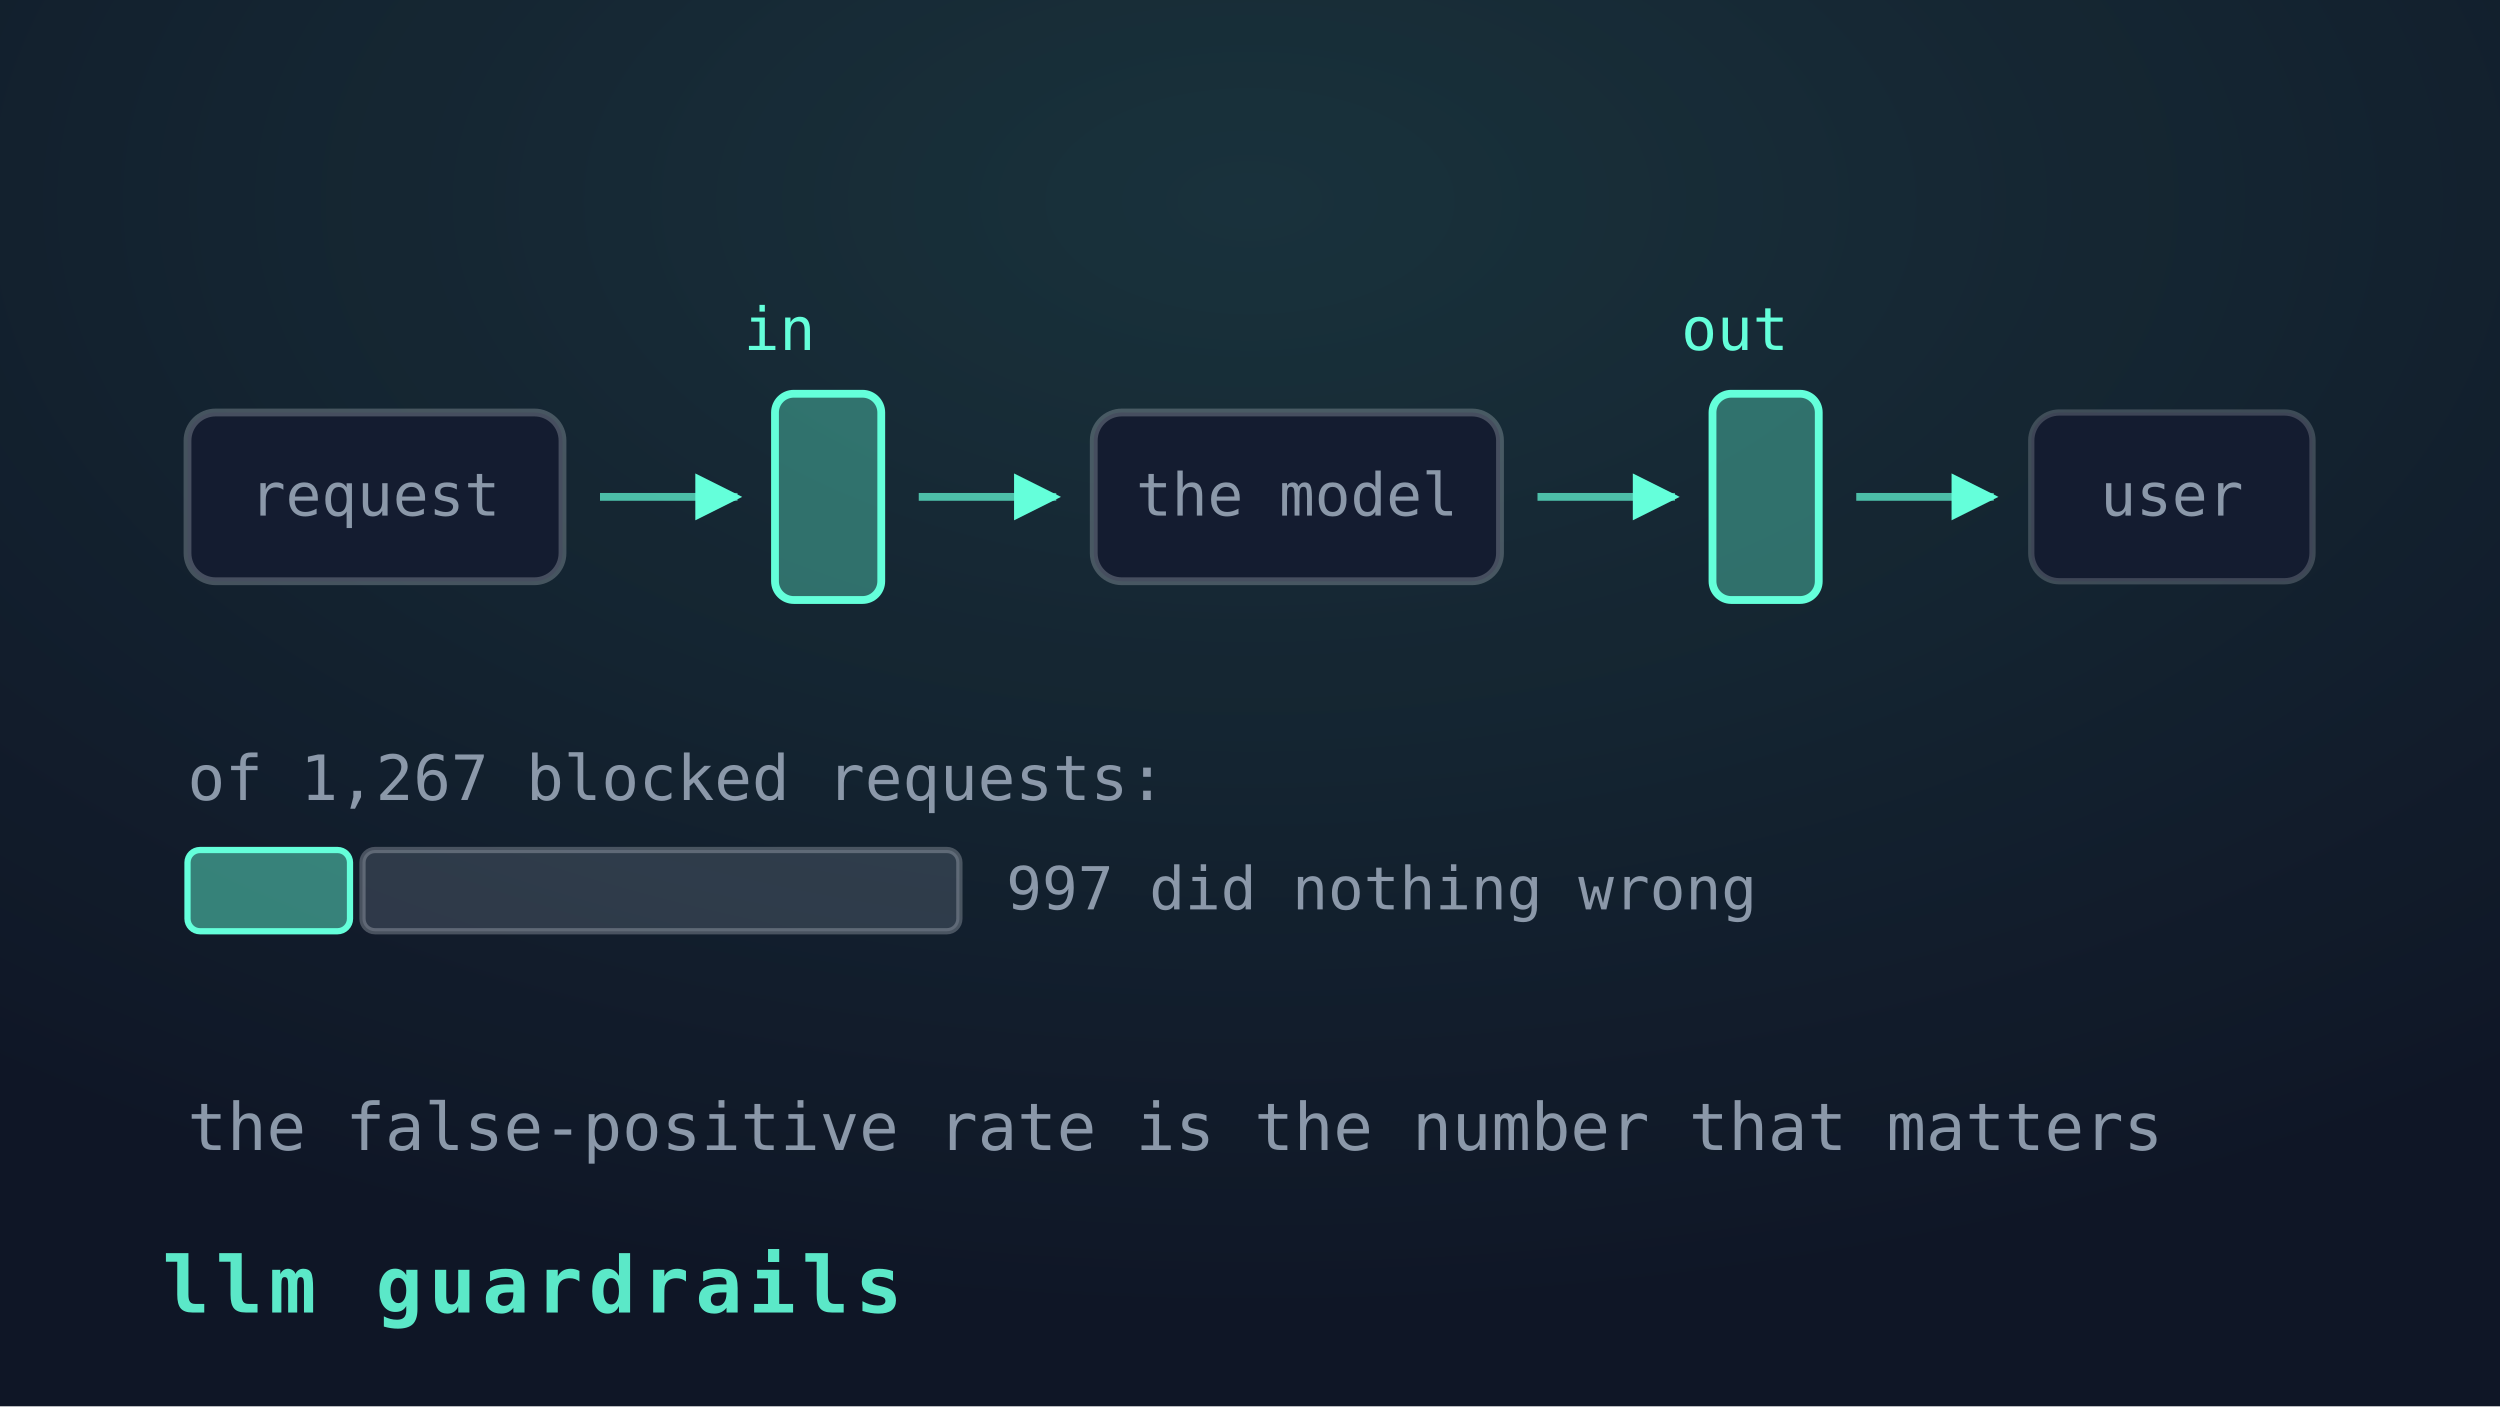
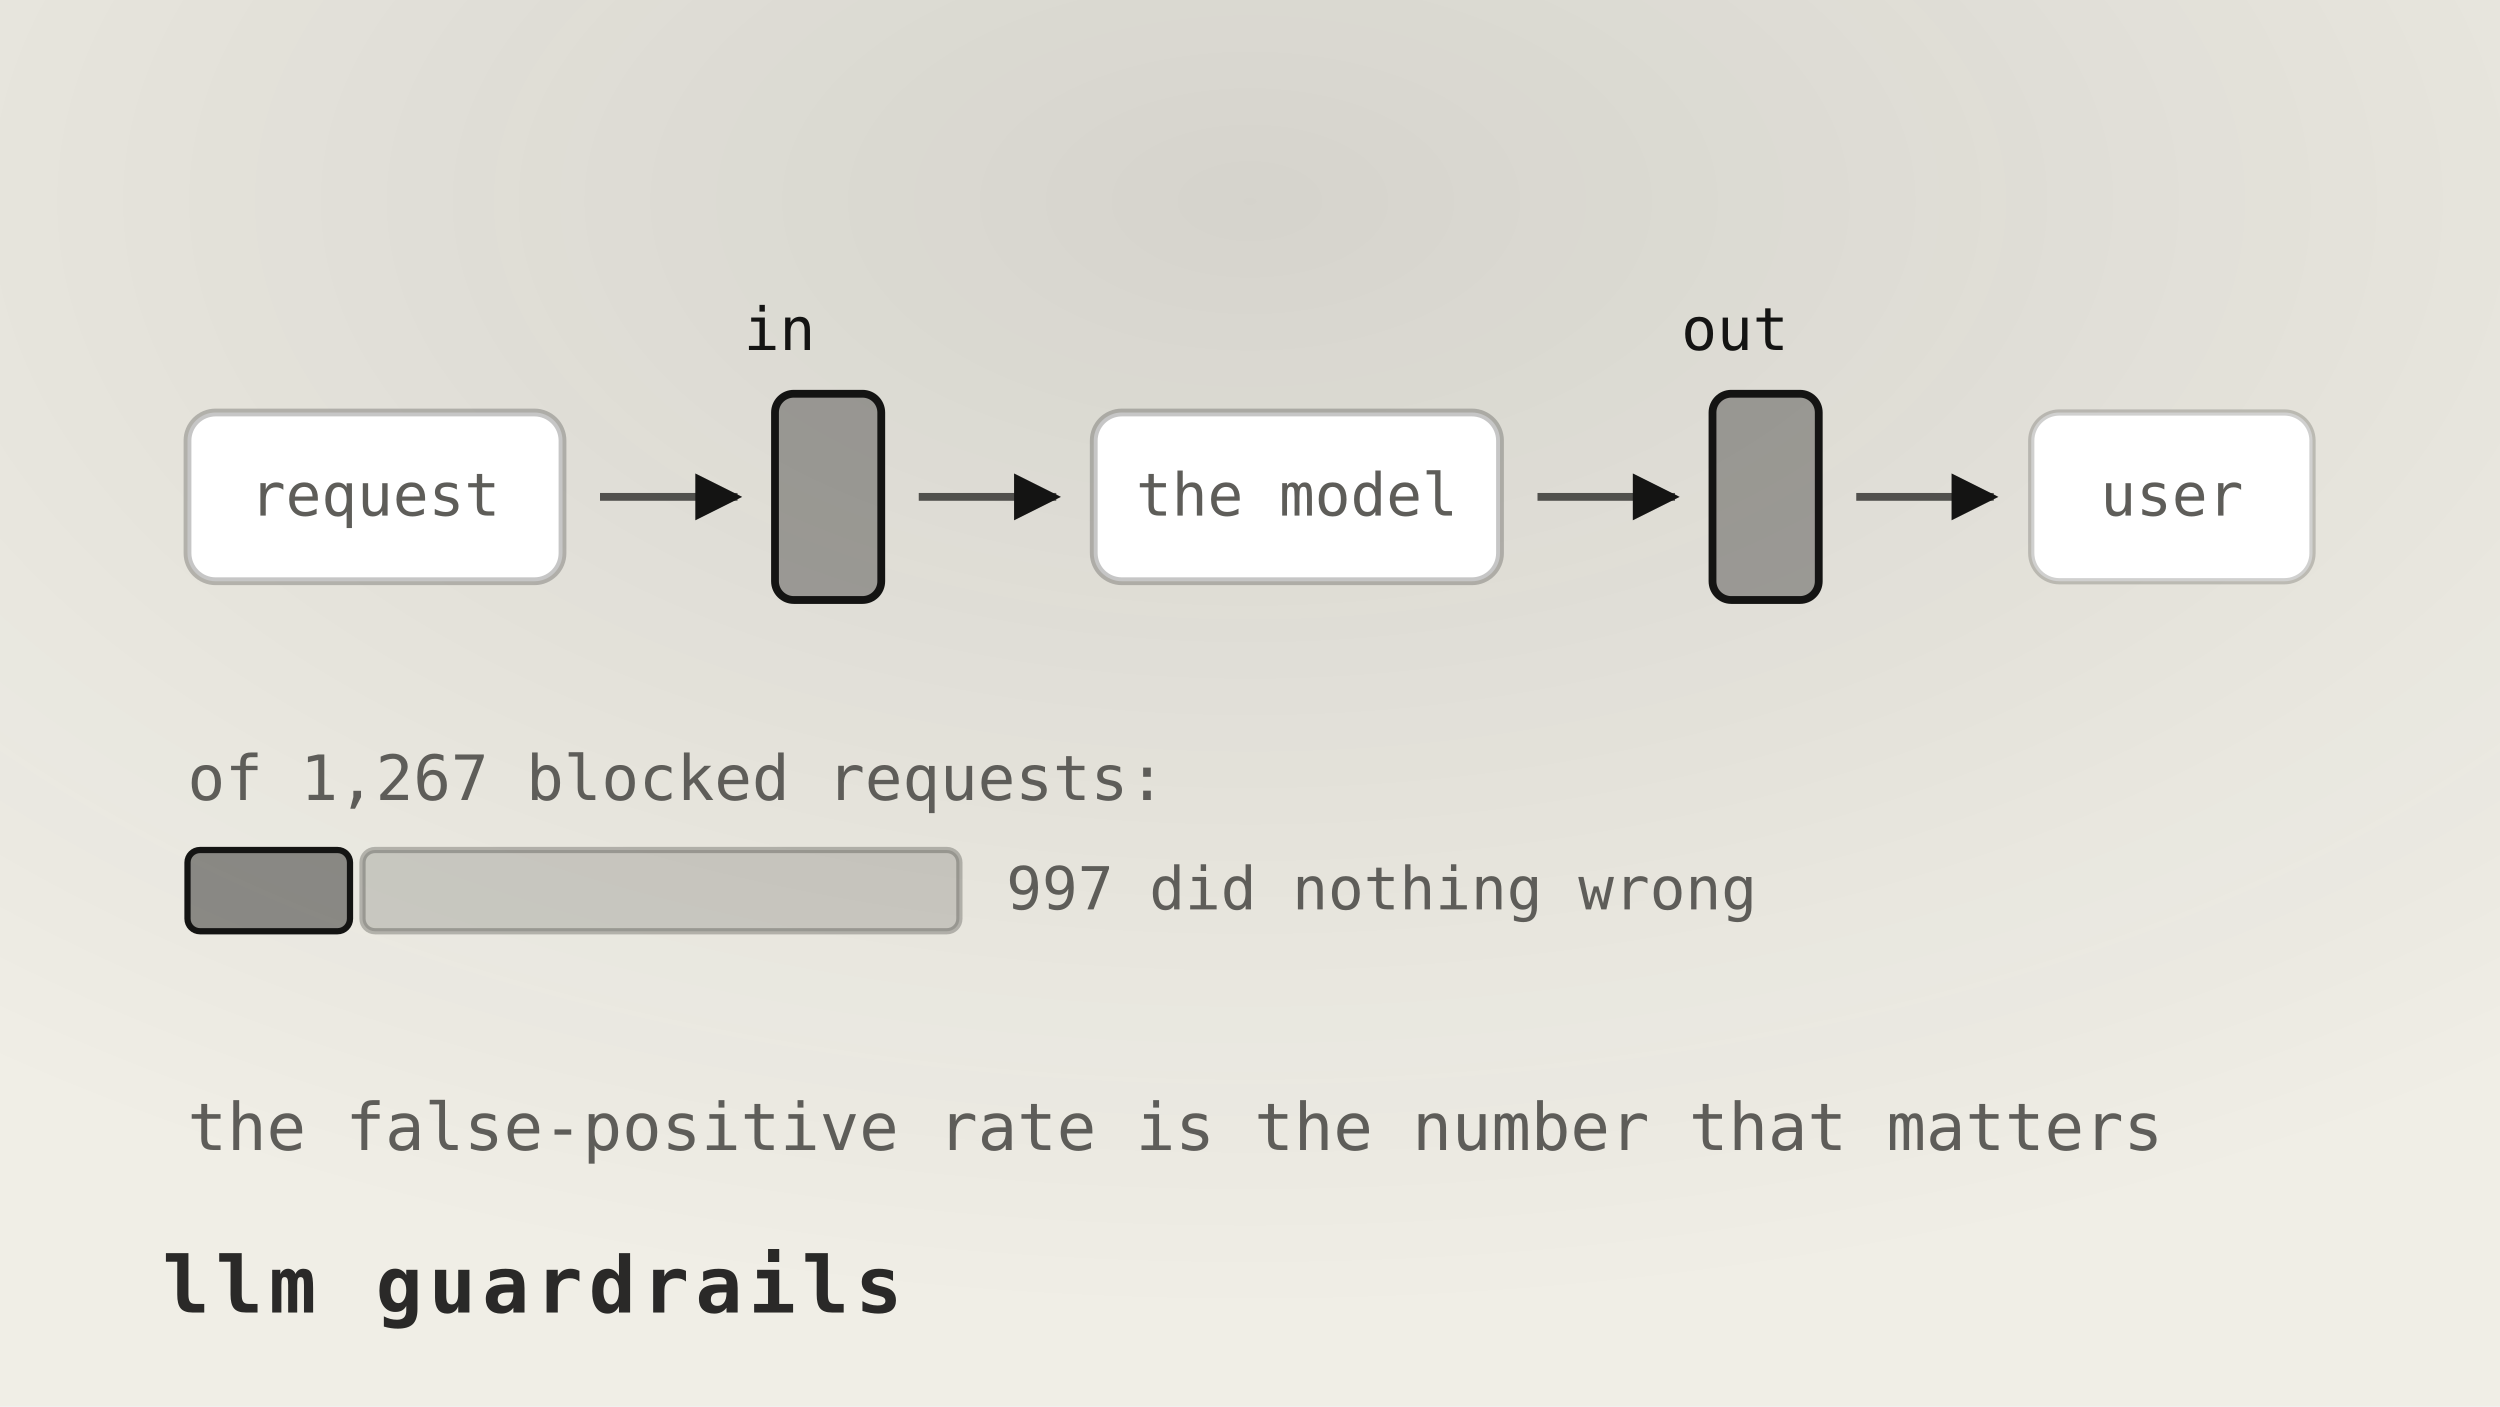
<svg xmlns="http://www.w3.org/2000/svg" viewBox="0 0 800 450" width="800" height="450" role="img" aria-label="LLM guardrails: a check before the model and a check after it, with most blocked requests being legitimate.">
  <defs>
    <radialGradient id="glow" cx="50%" cy="14%" r="80%">
-       <stop offset="0%" stop-color="#64FFDA" stop-opacity="0.12" />
-       <stop offset="100%" stop-color="#64FFDA" stop-opacity="0" />
+       <stop offset="0%" stop-color="#141413" stop-opacity="0.12" />
+       <stop offset="100%" stop-color="#141413" stop-opacity="0" />
    </radialGradient>
    <marker id="a" viewBox="0 0 10 10" refX="9" refY="5" markerWidth="6" markerHeight="6" orient="auto-start-reverse">
-       <path d="M0 0 L10 5 L0 10 z" fill="#64FFDA" />
+       <path d="M0 0 L10 5 L0 10 z" fill="#141413" />
    </marker>
  </defs>
-   <rect width="800" height="450" fill="#0F1626" />
+   <rect width="800" height="450" fill="#F0EEE6" />
  <rect width="800" height="450" fill="url(#glow)" />
-   <rect x="60" y="132" width="120" height="54" rx="9" fill="#141C30" stroke="rgba(230,237,243,0.24)" stroke-width="2.5" />
-   <text x="120" y="165" font-family="ui-monospace, SFMono-Regular, Menlo, Consolas, monospace" font-size="19" fill="#8B98A9" text-anchor="middle">request</text>
-   <path d="M192 159 H236" stroke="#64FFDA" stroke-opacity="0.7" stroke-width="2.5" marker-end="url(#a)" />
-   <rect x="248" y="126" width="34" height="66" rx="6" fill="#64FFDA" fill-opacity="0.34" stroke="#64FFDA" stroke-width="2.5" />
-   <path d="M294 159 H338" stroke="#64FFDA" stroke-opacity="0.7" stroke-width="2.5" marker-end="url(#a)" />
-   <rect x="350" y="132" width="130" height="54" rx="9" fill="#141C30" stroke="rgba(230,237,243,0.24)" stroke-width="2.5" />
-   <text x="415" y="165" font-family="ui-monospace, SFMono-Regular, Menlo, Consolas, monospace" font-size="19" fill="#8B98A9" text-anchor="middle">the model</text>
-   <path d="M492 159 H536" stroke="#64FFDA" stroke-opacity="0.7" stroke-width="2.5" marker-end="url(#a)" />
-   <rect x="548" y="126" width="34" height="66" rx="6" fill="#64FFDA" fill-opacity="0.34" stroke="#64FFDA" stroke-width="2.5" />
-   <path d="M594 159 H638" stroke="#64FFDA" stroke-opacity="0.7" stroke-width="2.5" marker-end="url(#a)" />
-   <rect x="650" y="132" width="90" height="54" rx="9" fill="#141C30" stroke="rgba(230,237,243,0.2)" stroke-width="2" />
-   <text x="695" y="165" font-family="ui-monospace, SFMono-Regular, Menlo, Consolas, monospace" font-size="19" fill="#8B98A9" text-anchor="middle">user</text>
-   <text x="238" y="112" font-family="ui-monospace, SFMono-Regular, Menlo, Consolas, monospace" font-size="19" fill="#64FFDA">in</text>
-   <text x="538" y="112" font-family="ui-monospace, SFMono-Regular, Menlo, Consolas, monospace" font-size="19" fill="#64FFDA">out</text>
-   <text x="60" y="256" font-family="ui-monospace, SFMono-Regular, Menlo, Consolas, monospace" font-size="20" fill="#8B98A9">of 1,267 blocked requests:</text>
-   <rect x="60" y="272" width="52" height="26" rx="4" fill="#64FFDA" fill-opacity="0.45" stroke="#64FFDA" stroke-width="2" />
-   <rect x="116" y="272" width="191" height="26" rx="4" fill="#8B98A9" fill-opacity="0.24" stroke="rgba(230,237,243,0.26)" stroke-width="2" />
-   <text x="322" y="291" font-family="ui-monospace, SFMono-Regular, Menlo, Consolas, monospace" font-size="19" fill="#8B98A9">997 did nothing wrong</text>
-   <text x="60" y="368" font-family="ui-monospace, SFMono-Regular, Menlo, Consolas, monospace" font-size="21" fill="#8B98A9">the false-positive rate is the number that matters</text>
-   <text x="52" y="420" font-family="ui-monospace, SFMono-Regular, Menlo, Consolas, monospace" font-size="25" font-weight="600" letter-spacing="2" fill="#64FFDA" fill-opacity="0.9">llm guardrails</text>
+   <rect x="60" y="132" width="120" height="54" rx="9" fill="#FFFFFF" stroke="rgba(20,20,19,0.24)" stroke-width="2.5" />
+   <text x="120" y="165" font-family="ui-monospace, SFMono-Regular, Menlo, Consolas, monospace" font-size="19" fill="#5E5D59" text-anchor="middle">request</text>
+   <path d="M192 159 H236" stroke="#141413" stroke-opacity="0.7" stroke-width="2.5" marker-end="url(#a)" />
+   <rect x="248" y="126" width="34" height="66" rx="6" fill="#141413" fill-opacity="0.34" stroke="#141413" stroke-width="2.5" />
+   <path d="M294 159 H338" stroke="#141413" stroke-opacity="0.7" stroke-width="2.5" marker-end="url(#a)" />
+   <rect x="350" y="132" width="130" height="54" rx="9" fill="#FFFFFF" stroke="rgba(20,20,19,0.24)" stroke-width="2.5" />
+   <text x="415" y="165" font-family="ui-monospace, SFMono-Regular, Menlo, Consolas, monospace" font-size="19" fill="#5E5D59" text-anchor="middle">the model</text>
+   <path d="M492 159 H536" stroke="#141413" stroke-opacity="0.7" stroke-width="2.5" marker-end="url(#a)" />
+   <rect x="548" y="126" width="34" height="66" rx="6" fill="#141413" fill-opacity="0.34" stroke="#141413" stroke-width="2.5" />
+   <path d="M594 159 H638" stroke="#141413" stroke-opacity="0.7" stroke-width="2.5" marker-end="url(#a)" />
+   <rect x="650" y="132" width="90" height="54" rx="9" fill="#FFFFFF" stroke="rgba(20,20,19,0.2)" stroke-width="2" />
+   <text x="695" y="165" font-family="ui-monospace, SFMono-Regular, Menlo, Consolas, monospace" font-size="19" fill="#5E5D59" text-anchor="middle">user</text>
+   <text x="238" y="112" font-family="ui-monospace, SFMono-Regular, Menlo, Consolas, monospace" font-size="19" fill="#141413">in</text>
+   <text x="538" y="112" font-family="ui-monospace, SFMono-Regular, Menlo, Consolas, monospace" font-size="19" fill="#141413">out</text>
+   <text x="60" y="256" font-family="ui-monospace, SFMono-Regular, Menlo, Consolas, monospace" font-size="20" fill="#5E5D59">of 1,267 blocked requests:</text>
+   <rect x="60" y="272" width="52" height="26" rx="4" fill="#141413" fill-opacity="0.45" stroke="#141413" stroke-width="2" />
+   <rect x="116" y="272" width="191" height="26" rx="4" fill="#5E5D59" fill-opacity="0.24" stroke="rgba(20,20,19,0.26)" stroke-width="2" />
+   <text x="322" y="291" font-family="ui-monospace, SFMono-Regular, Menlo, Consolas, monospace" font-size="19" fill="#5E5D59">997 did nothing wrong</text>
+   <text x="60" y="368" font-family="ui-monospace, SFMono-Regular, Menlo, Consolas, monospace" font-size="21" fill="#5E5D59">the false-positive rate is the number that matters</text>
+   <text x="52" y="420" font-family="ui-monospace, SFMono-Regular, Menlo, Consolas, monospace" font-size="25" font-weight="600" letter-spacing="2" fill="#141413" fill-opacity="0.9">llm guardrails</text>
</svg>
